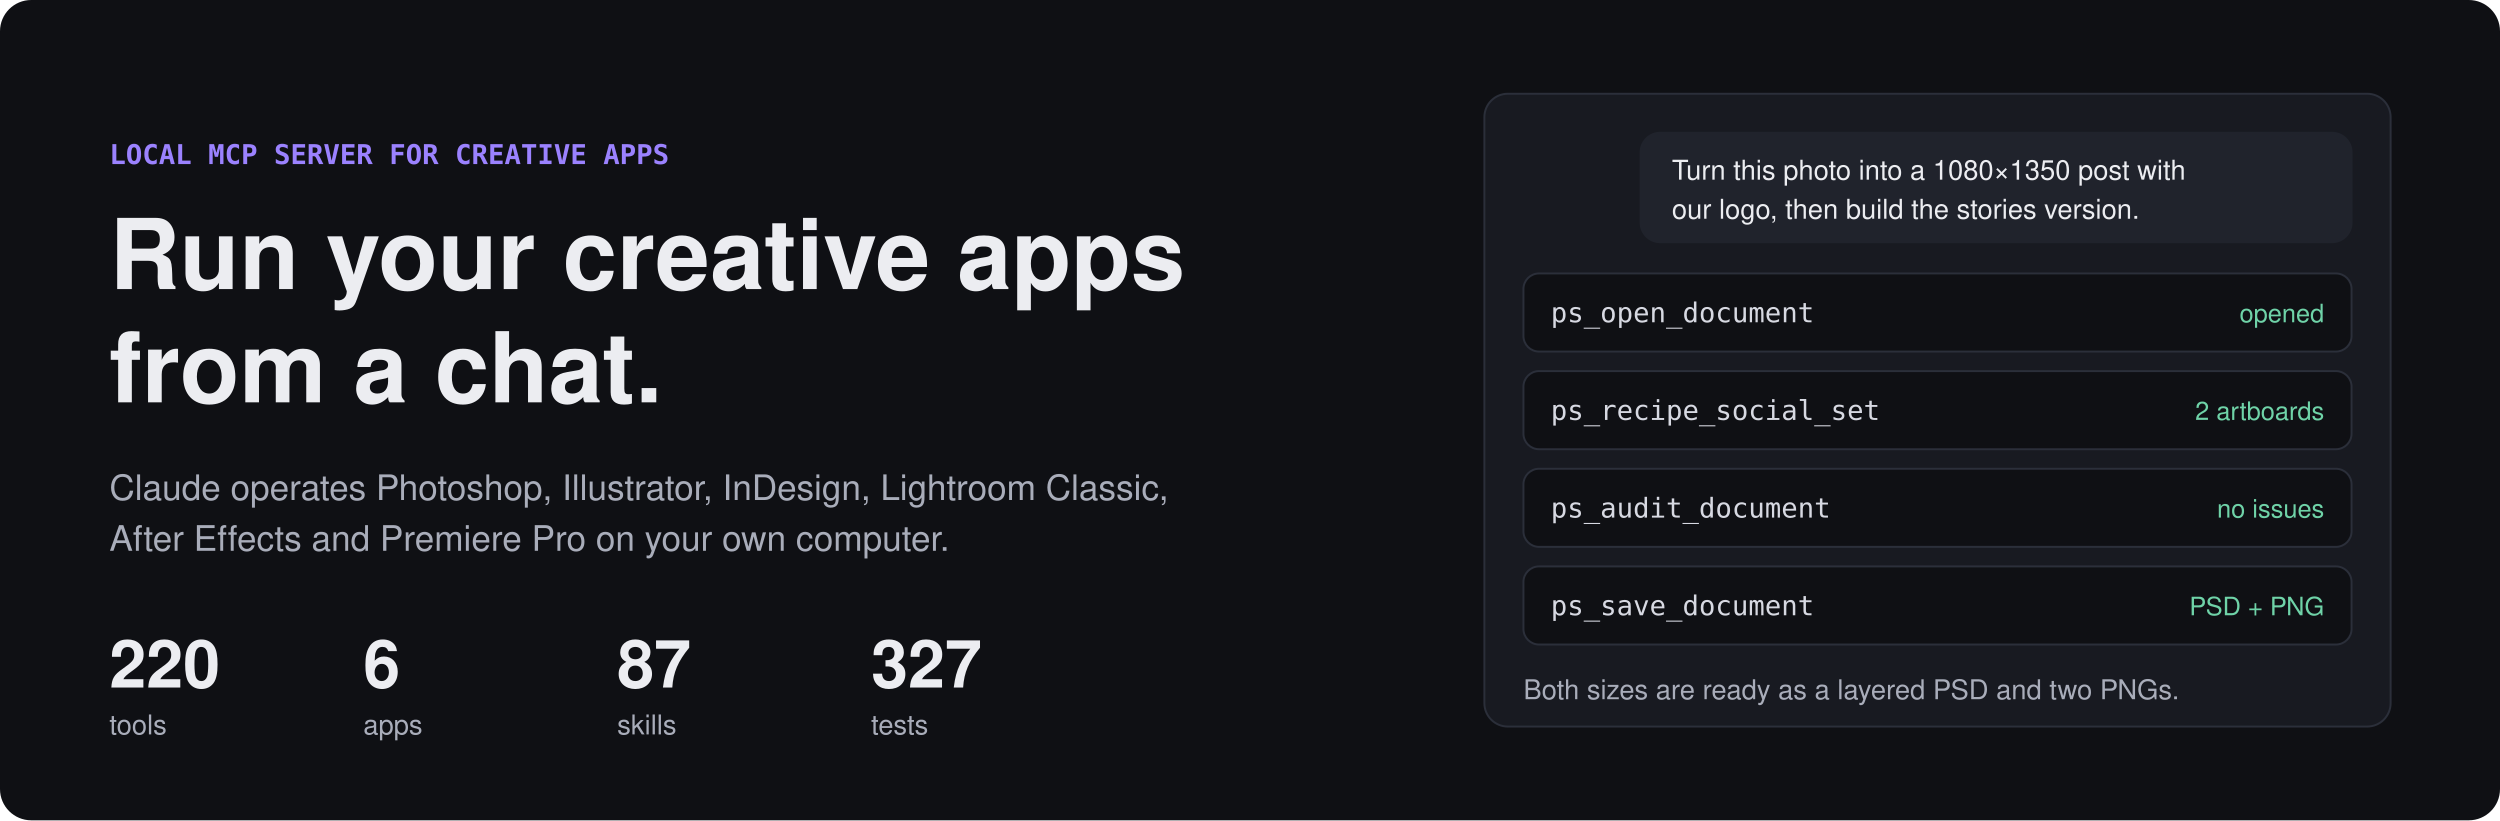
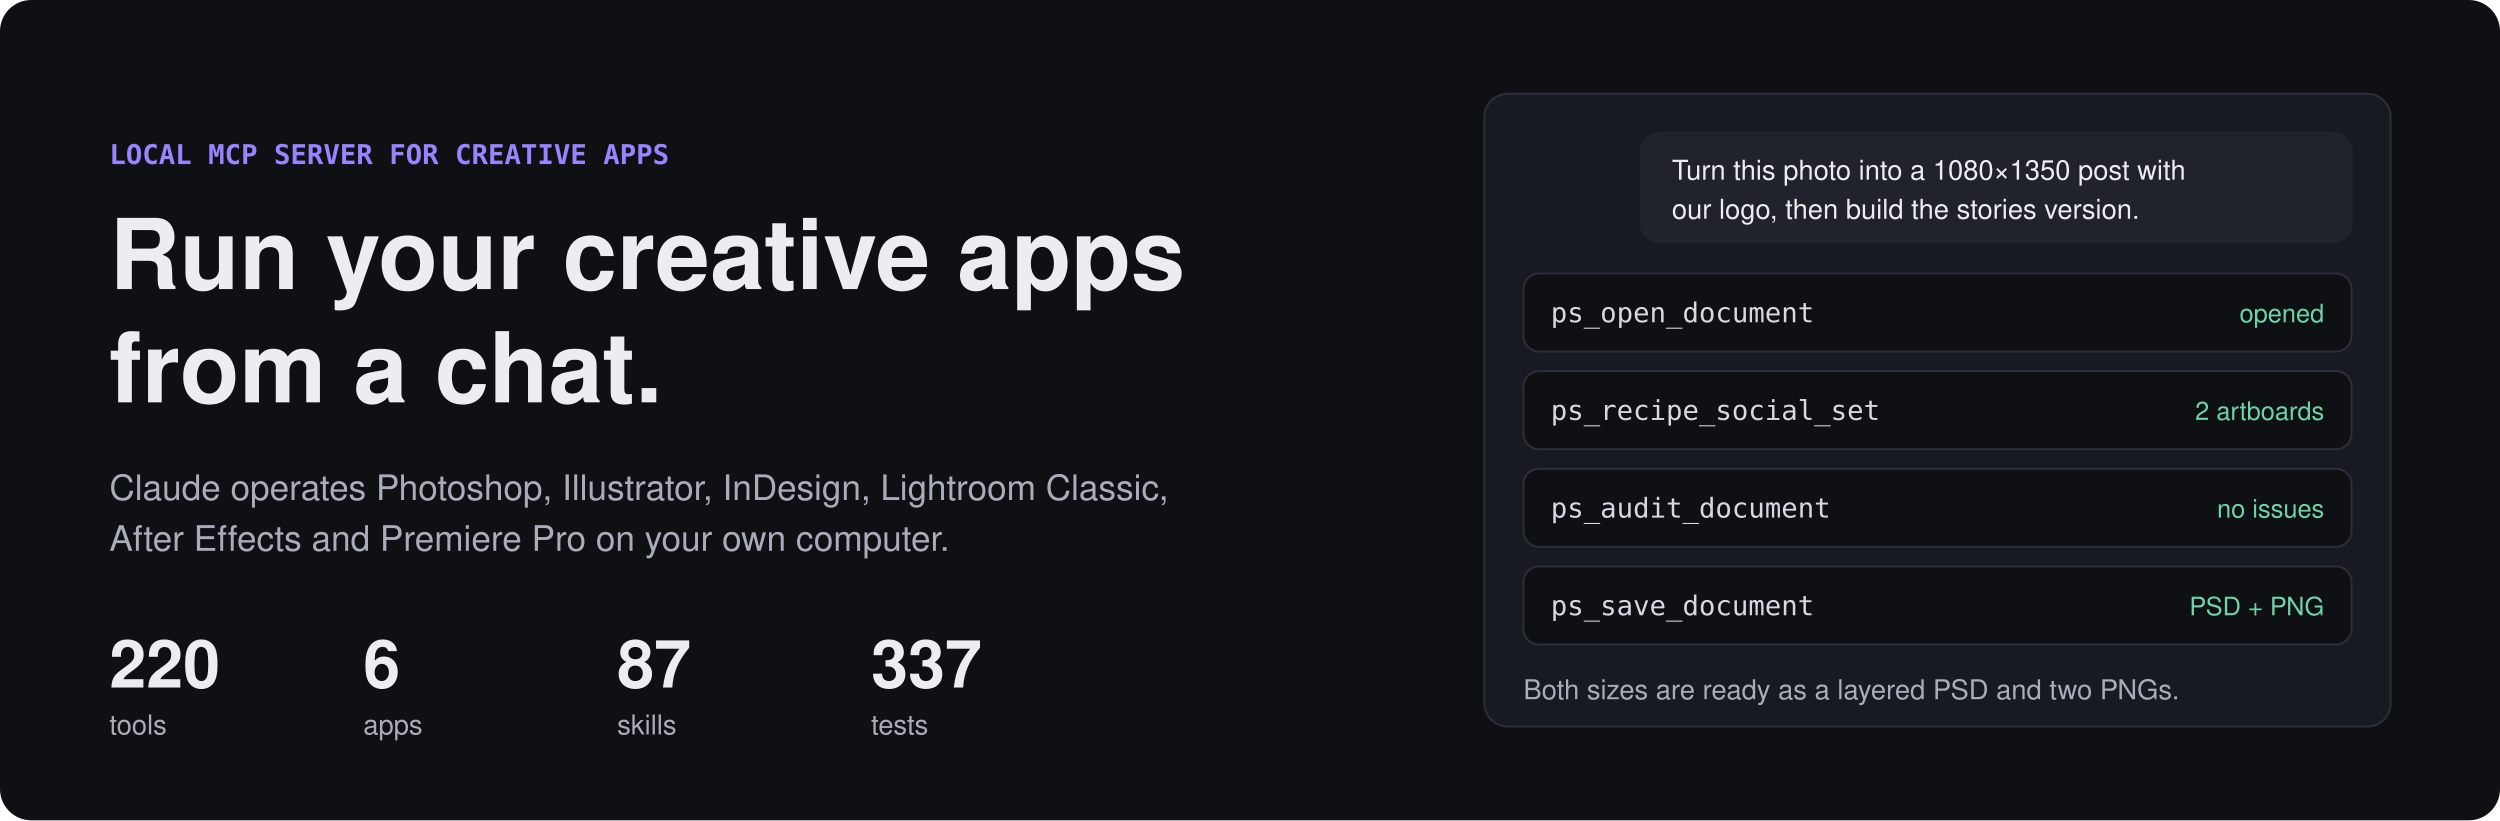
- <svg xmlns="http://www.w3.org/2000/svg" width="1280" height="420" viewBox="0 0 1280 420" role="img" aria-label="Run your creative apps from a chat: 220 tools, 6 apps, 87 skills, 327 tests">
+ <svg xmlns="http://www.w3.org/2000/svg" width="1280" height="420" viewBox="0 0 1280 420" role="img" aria-label="Run your creative apps from a chat: 220 tools, 6 apps, 87 skills, 337 tests">
  <rect width="1280" height="420" rx="16" fill="#0F1014" />
  <text x="56" y="84" font-family="Consolas, 'SF Mono', Menlo, monospace" font-size="14" font-weight="600" fill="#9B82FF" text-anchor="start">LOCAL MCP SERVER FOR CREATIVE APPS</text>
  <text x="56" y="148" font-family="'Segoe UI', 'Helvetica Neue', Helvetica, Arial, sans-serif" font-size="50" font-weight="600" fill="#ECEDF1" text-anchor="start">Run your creative apps</text>
  <text x="56" y="206" font-family="'Segoe UI', 'Helvetica Neue', Helvetica, Arial, sans-serif" font-size="50" font-weight="600" fill="#ECEDF1" text-anchor="start">from a chat.</text>
  <text x="56" y="256" font-family="'Segoe UI', 'Helvetica Neue', Helvetica, Arial, sans-serif" font-size="18" font-weight="400" fill="#A9ADBA" text-anchor="start">Claude operates Photoshop, Illustrator, InDesign, Lightroom Classic,</text>
  <text x="56" y="282" font-family="'Segoe UI', 'Helvetica Neue', Helvetica, Arial, sans-serif" font-size="18" font-weight="400" fill="#A9ADBA" text-anchor="start">After Effects and Premiere Pro on your own computer.</text>
  <text x="56" y="352" font-family="'Segoe UI', 'Helvetica Neue', Helvetica, Arial, sans-serif" font-size="34" font-weight="600" fill="#ECEDF1" text-anchor="start">220</text>
  <text x="56" y="376" font-family="'Segoe UI', 'Helvetica Neue', Helvetica, Arial, sans-serif" font-size="14" font-weight="400" fill="#A9ADBA" text-anchor="start">tools</text>
  <text x="186" y="352" font-family="'Segoe UI', 'Helvetica Neue', Helvetica, Arial, sans-serif" font-size="34" font-weight="600" fill="#ECEDF1" text-anchor="start">6</text>
  <text x="186" y="376" font-family="'Segoe UI', 'Helvetica Neue', Helvetica, Arial, sans-serif" font-size="14" font-weight="400" fill="#A9ADBA" text-anchor="start">apps</text>
  <text x="316" y="352" font-family="'Segoe UI', 'Helvetica Neue', Helvetica, Arial, sans-serif" font-size="34" font-weight="600" fill="#ECEDF1" text-anchor="start">87</text>
  <text x="316" y="376" font-family="'Segoe UI', 'Helvetica Neue', Helvetica, Arial, sans-serif" font-size="14" font-weight="400" fill="#A9ADBA" text-anchor="start">skills</text>
-   <text x="446" y="352" font-family="'Segoe UI', 'Helvetica Neue', Helvetica, Arial, sans-serif" font-size="34" font-weight="600" fill="#ECEDF1" text-anchor="start">327</text>
+   <text x="446" y="352" font-family="'Segoe UI', 'Helvetica Neue', Helvetica, Arial, sans-serif" font-size="34" font-weight="600" fill="#ECEDF1" text-anchor="start">337</text>
  <text x="446" y="376" font-family="'Segoe UI', 'Helvetica Neue', Helvetica, Arial, sans-serif" font-size="14" font-weight="400" fill="#A9ADBA" text-anchor="start">tests</text>
  <rect x="760" y="48" width="464" height="324" rx="12" fill="#181A21" stroke="#2B2F3A" />
  <rect x="840" y="68" width="364" height="56" rx="10" fill="#20232C" stroke="#20232C" />
  <text x="856" y="92" font-family="'Segoe UI', 'Helvetica Neue', Helvetica, Arial, sans-serif" font-size="14" font-weight="400" fill="#ECEDF1" text-anchor="start">Turn this photo into a 1080×1350 post with</text>
  <text x="856" y="112" font-family="'Segoe UI', 'Helvetica Neue', Helvetica, Arial, sans-serif" font-size="14" font-weight="400" fill="#ECEDF1" text-anchor="start">our logo, then build the stories version.</text>
  <rect x="780" y="140" width="424" height="40" rx="8" fill="#0F1014" stroke="#2B2F3A" />
  <text x="794" y="165" font-family="Consolas, 'SF Mono', Menlo, monospace" font-size="14" font-weight="400" fill="#D7D9E2" text-anchor="start">ps_open_document</text>
  <text x="1190" y="165" font-family="'Segoe UI', 'Helvetica Neue', Helvetica, Arial, sans-serif" font-size="13" font-weight="400" fill="#6FD3A8" text-anchor="end">opened</text>
  <rect x="780" y="190" width="424" height="40" rx="8" fill="#0F1014" stroke="#2B2F3A" />
  <text x="794" y="215" font-family="Consolas, 'SF Mono', Menlo, monospace" font-size="14" font-weight="400" fill="#D7D9E2" text-anchor="start">ps_recipe_social_set</text>
  <text x="1190" y="215" font-family="'Segoe UI', 'Helvetica Neue', Helvetica, Arial, sans-serif" font-size="13" font-weight="400" fill="#6FD3A8" text-anchor="end">2 artboards</text>
  <rect x="780" y="240" width="424" height="40" rx="8" fill="#0F1014" stroke="#2B2F3A" />
  <text x="794" y="265" font-family="Consolas, 'SF Mono', Menlo, monospace" font-size="14" font-weight="400" fill="#D7D9E2" text-anchor="start">ps_audit_document</text>
  <text x="1190" y="265" font-family="'Segoe UI', 'Helvetica Neue', Helvetica, Arial, sans-serif" font-size="13" font-weight="400" fill="#6FD3A8" text-anchor="end">no issues</text>
  <rect x="780" y="290" width="424" height="40" rx="8" fill="#0F1014" stroke="#2B2F3A" />
  <text x="794" y="315" font-family="Consolas, 'SF Mono', Menlo, monospace" font-size="14" font-weight="400" fill="#D7D9E2" text-anchor="start">ps_save_document</text>
  <text x="1190" y="315" font-family="'Segoe UI', 'Helvetica Neue', Helvetica, Arial, sans-serif" font-size="13" font-weight="400" fill="#6FD3A8" text-anchor="end">PSD + PNG</text>
  <text x="780" y="358" font-family="'Segoe UI', 'Helvetica Neue', Helvetica, Arial, sans-serif" font-size="14" font-weight="400" fill="#A9ADBA" text-anchor="start">Both sizes are ready as a layered PSD and two PNGs.</text>
</svg>
